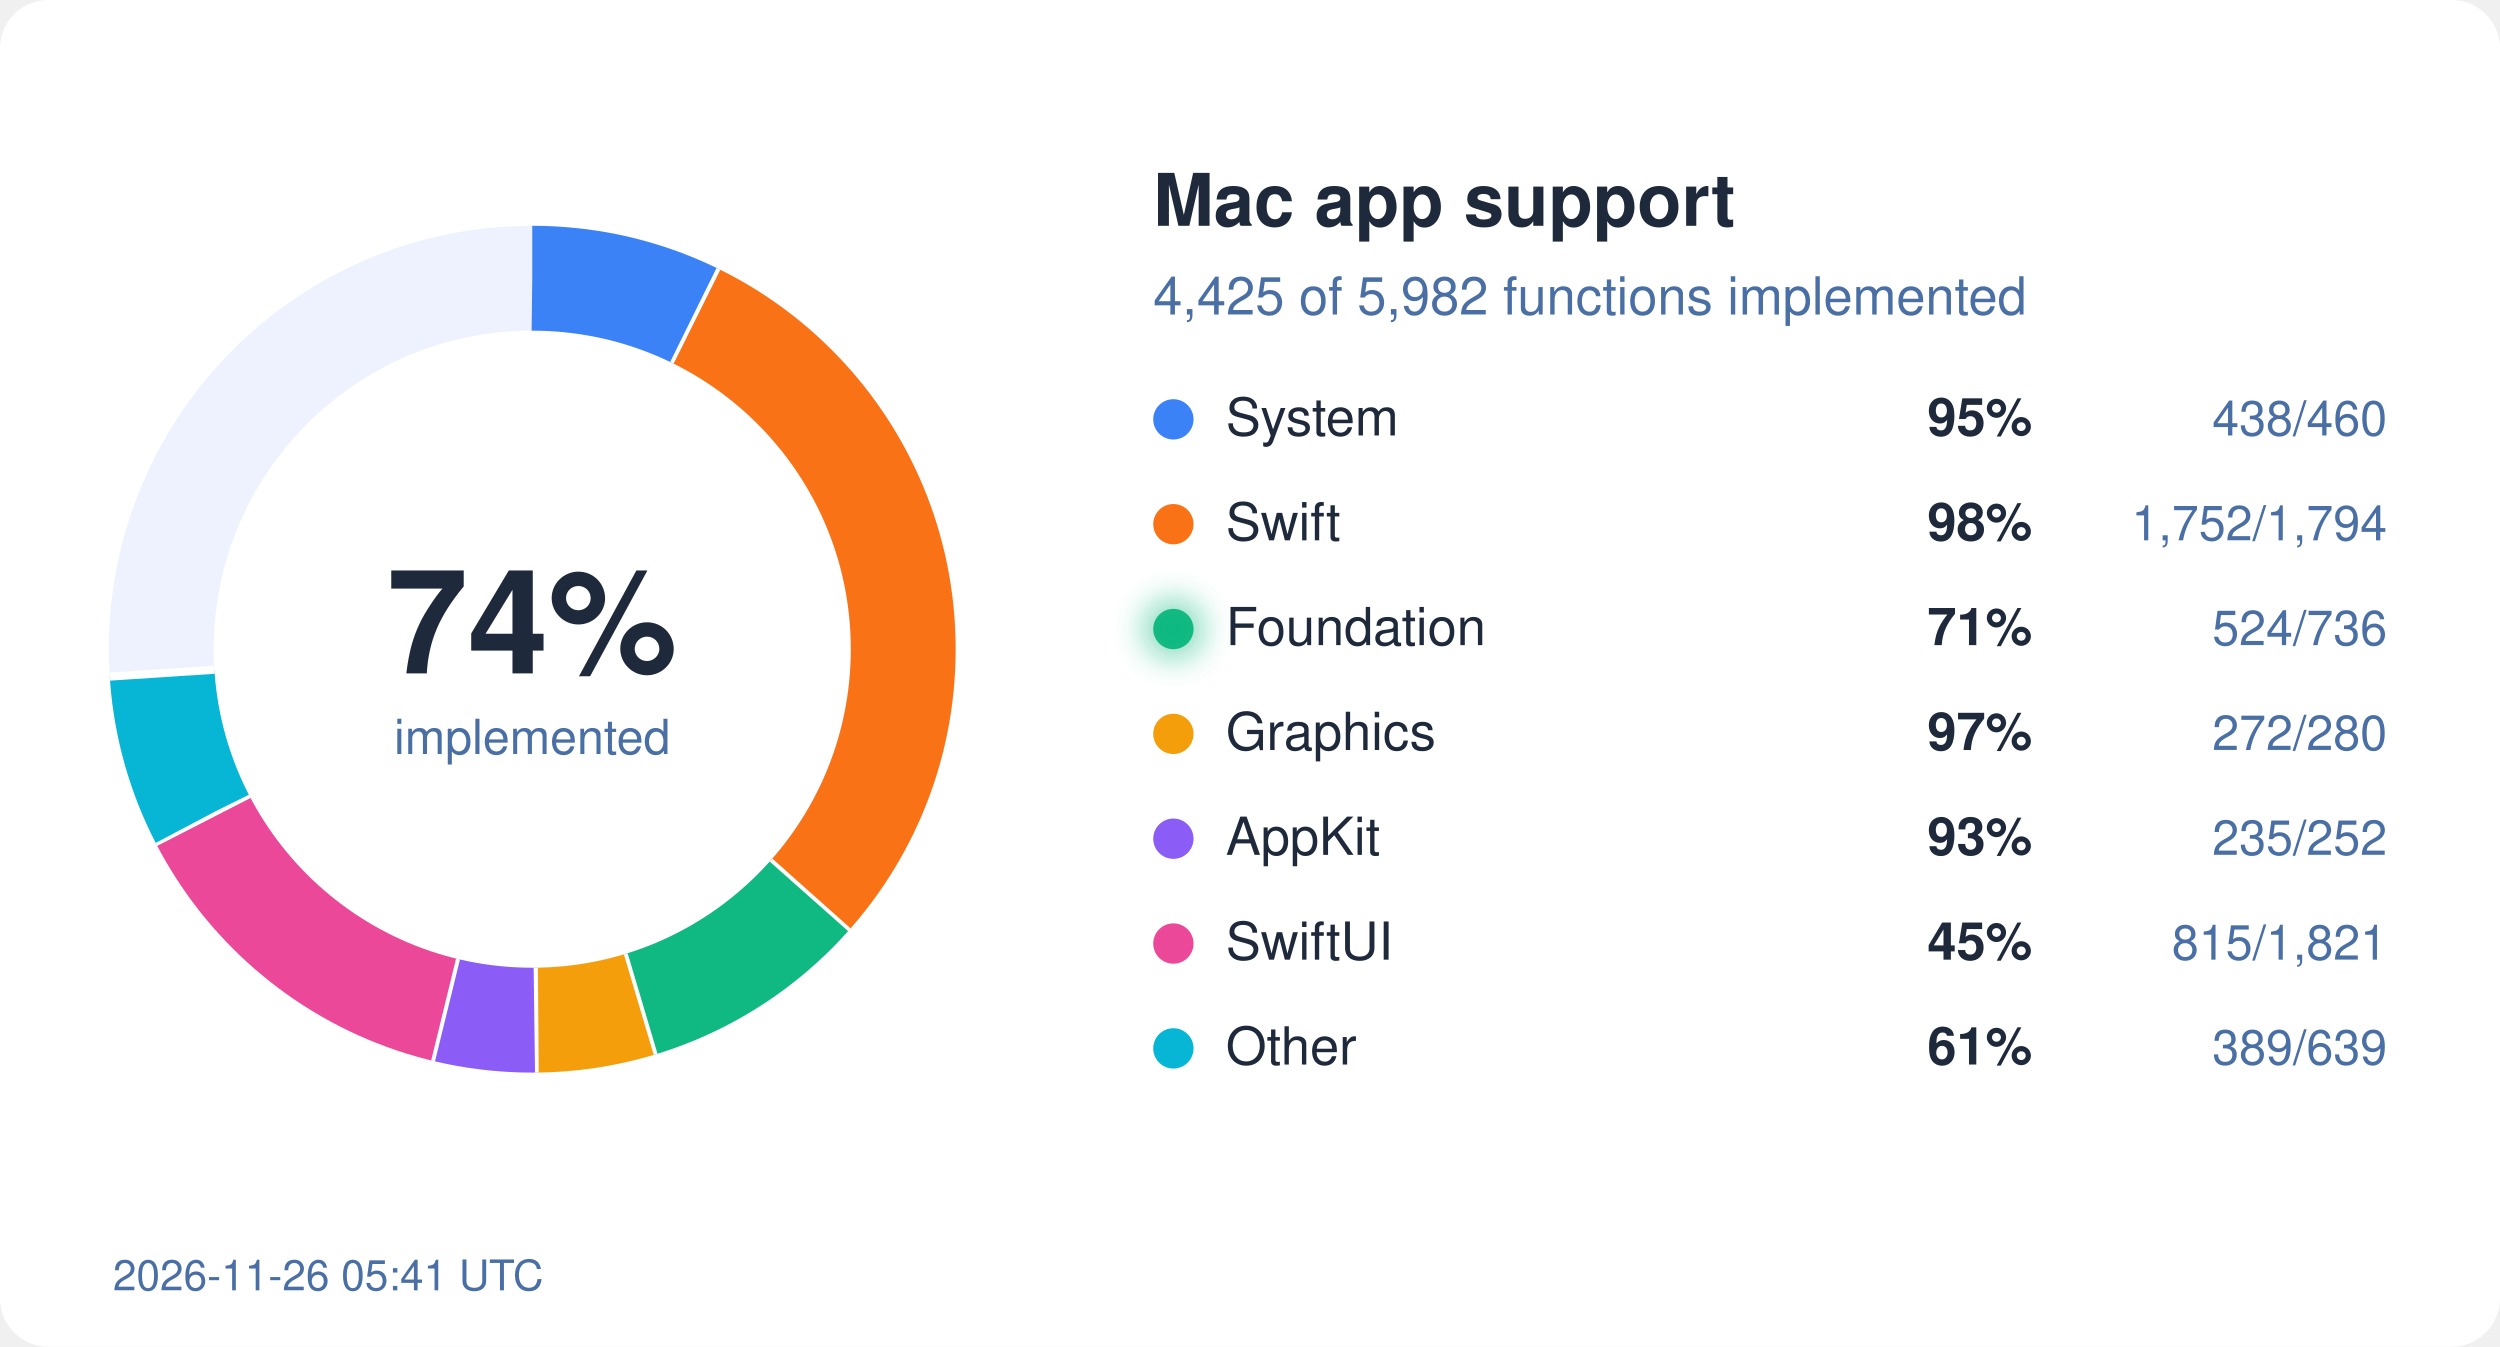
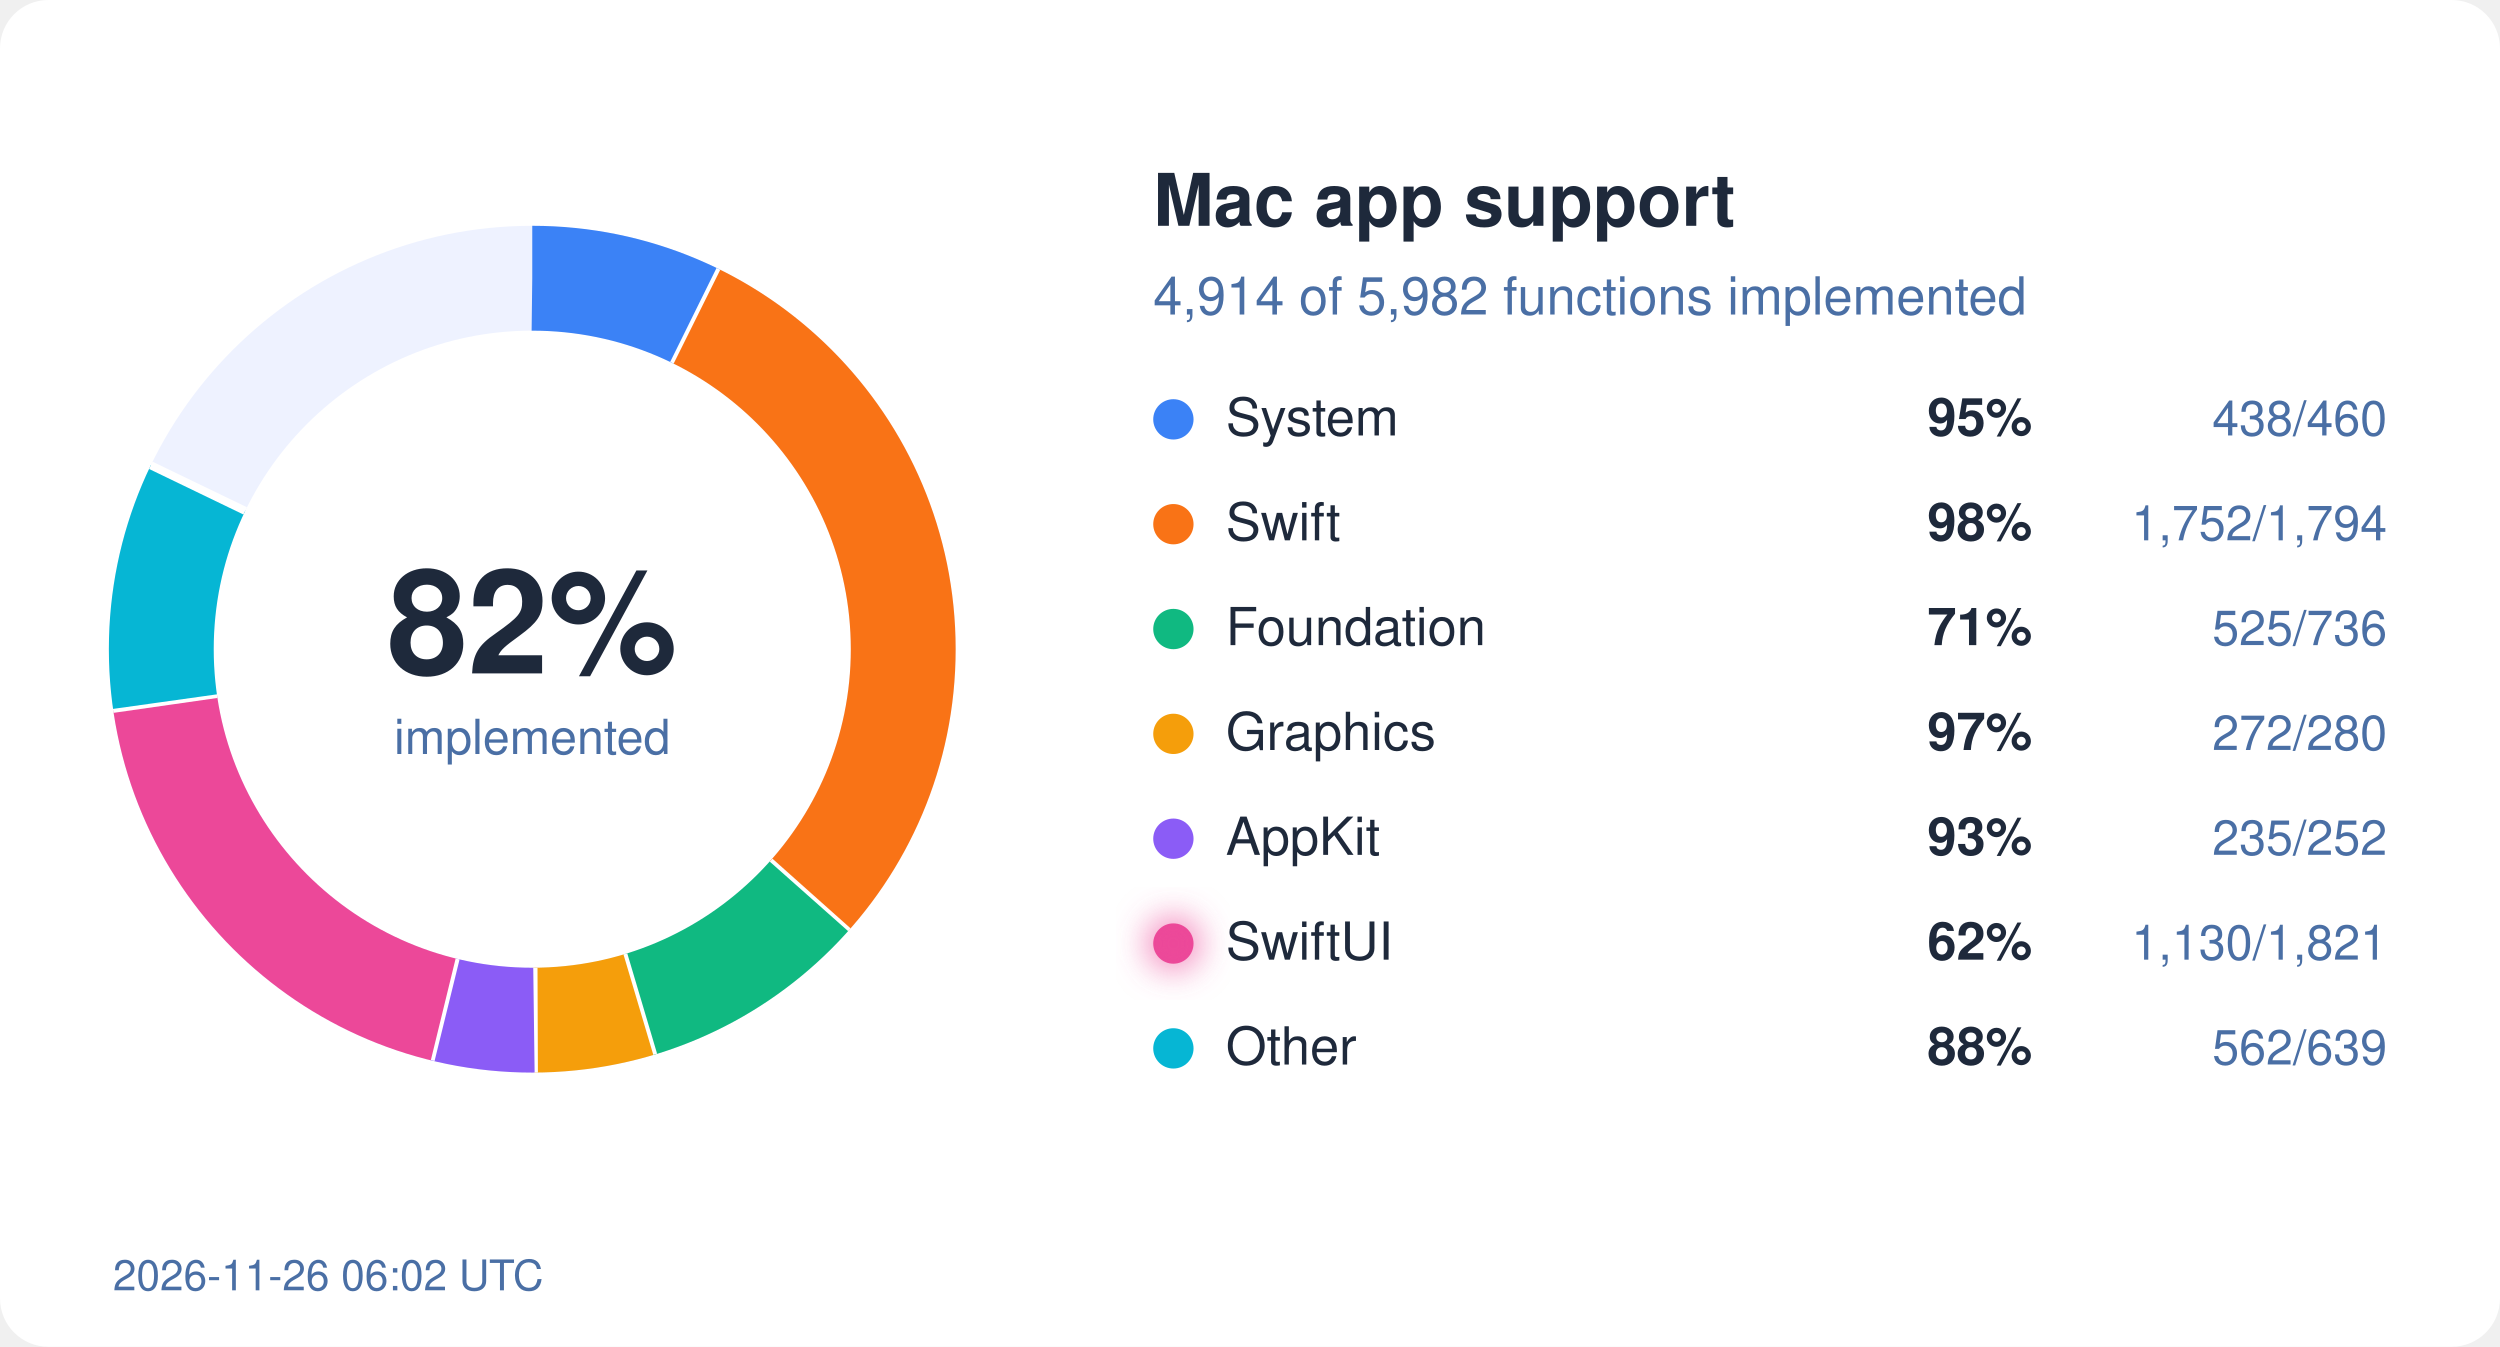
<svg xmlns="http://www.w3.org/2000/svg" width="620" height="334" viewBox="0 0 620 334">
  <style>
  text { font-family: system-ui, -apple-system, "Segoe UI", Helvetica, Arial, sans-serif; }
  .bg { fill: #ffffff; } .ink { fill: #1e293b; } .mute { fill: #4a6fa5; }
  .track { stroke: #eef2ff; } .gap { stroke: #ffffff; }
  .s-System { stroke: #3b82f6; } .f-System { fill: #3b82f6; }
  .s-Swift { stroke: #f97316; } .f-Swift { fill: #f97316; }
  .s-Foundation { stroke: #10b981; } .f-Foundation { fill: #10b981; }
  .s-Graphics { stroke: #f59e0b; } .f-Graphics { fill: #f59e0b; }
  .s-AppKit { stroke: #8b5cf6; } .f-AppKit { fill: #8b5cf6; }
  .s-SwiftUI { stroke: #ec4899; } .f-SwiftUI { fill: #ec4899; }
  .s-Other { stroke: #06b6d4; } .f-Other { fill: #06b6d4; }
  @media (prefers-color-scheme: dark) {
    .bg { fill: #0d1117; } .ink { fill: #e6edf3; } .mute { fill: #8fb4e3; }
    .track { stroke: #12263f; } .gap { stroke: #0d1117; }
    .s-System { stroke: #60a5fa; } .f-System { fill: #60a5fa; }
    .s-Swift { stroke: #fb923c; } .f-Swift { fill: #fb923c; }
    .s-Foundation { stroke: #34d399; } .f-Foundation { fill: #34d399; }
    .s-Graphics { stroke: #fbbf24; } .f-Graphics { fill: #fbbf24; }
    .s-AppKit { stroke: #a78bfa; } .f-AppKit { fill: #a78bfa; }
    .s-SwiftUI { stroke: #f472b6; } .f-SwiftUI { fill: #f472b6; }
    .s-Other { stroke: #22d3ee; } .f-Other { fill: #22d3ee; }
  }
</style>
  <defs>
    <filter id="glow" x="-50%" y="-50%" width="200%" height="200%">
      <feGaussianBlur stdDeviation="4" />
    </filter>
  </defs>
  <rect width="620" height="334" rx="12" class="bg" />
  <circle cx="132" cy="161" r="92" fill="none" class="track" stroke-width="26" />
  <circle cx="132" cy="161" r="92" fill="none" class="s-System" stroke-width="26" stroke-dasharray="42.32 578.05" stroke-dashoffset="-0.00" transform="rotate(-90 132 161)" />
  <line x1="167.1" y1="90.2" x2="178.6" y2="66.9" class="gap" stroke-width="2" />
  <circle cx="132" cy="161" r="92" fill="none" class="s-Swift" stroke-width="26" stroke-dasharray="169.30 578.05" stroke-dashoffset="-42.32" transform="rotate(-90 132 161)" />
  <line x1="190.9" y1="213.7" x2="210.3" y2="231.0" class="gap" stroke-width="2" />
-   <circle cx="132" cy="161" r="92" fill="none" class="s-Foundation" stroke-width="26" stroke-dasharray="50.64 578.05" stroke-dashoffset="-211.62" transform="rotate(-90 132 161)" />
-   <line x1="154.7" y1="236.7" x2="162.1" y2="261.6" class="gap" stroke-width="2" />
-   <circle cx="132" cy="161" r="92" fill="none" class="s-Graphics" stroke-width="26" stroke-dasharray="26.28 578.05" stroke-dashoffset="-262.26" transform="rotate(-90 132 161)" />
-   <line x1="132.4" y1="240.0" x2="132.6" y2="266.0" class="gap" stroke-width="2" />
-   <circle cx="132" cy="161" r="92" fill="none" class="s-AppKit" stroke-width="26" stroke-dasharray="22.71 578.05" stroke-dashoffset="-288.54" transform="rotate(-90 132 161)" />
-   <line x1="113.1" y1="237.7" x2="106.9" y2="263.0" class="gap" stroke-width="2" />
-   <circle cx="132" cy="161" r="92" fill="none" class="s-SwiftUI" stroke-width="26" stroke-dasharray="78.76 578.05" stroke-dashoffset="-311.25" transform="rotate(-90 132 161)" />
-   <line x1="61.7" y1="197.0" x2="38.5" y2="208.9" class="gap" stroke-width="2" />
-   <circle cx="132" cy="161" r="92" fill="none" class="s-Other" stroke-width="26" stroke-dasharray="37.59 578.05" stroke-dashoffset="-390.01" transform="rotate(-90 132 161)" />
-   <line x1="53.2" y1="166.1" x2="27.2" y2="167.8" class="gap" stroke-width="2" />
-   <text x="132" y="167" text-anchor="middle" class="ink" font-size="36" font-weight="700">74%</text>
+   <circle cx="132" cy="161" r="92" fill="none" class="s-Foundation" stroke-width="26" stroke-dasharray="50.73 578.05" stroke-dashoffset="-211.62" transform="rotate(-90 132 161)" />
+   <line x1="154.6" y1="236.7" x2="162.0" y2="261.6" class="gap" stroke-width="2" />
+   <circle cx="132" cy="161" r="92" fill="none" class="s-Graphics" stroke-width="26" stroke-dasharray="26.28 578.05" stroke-dashoffset="-262.36" transform="rotate(-90 132 161)" />
+   <line x1="132.3" y1="240.0" x2="132.4" y2="266.0" class="gap" stroke-width="2" />
+   <circle cx="132" cy="161" r="92" fill="none" class="s-AppKit" stroke-width="26" stroke-dasharray="22.71 578.05" stroke-dashoffset="-288.64" transform="rotate(-90 132 161)" />
+   <line x1="113.0" y1="237.7" x2="106.8" y2="262.9" class="gap" stroke-width="2" />
+   <circle cx="132" cy="161" r="92" fill="none" class="s-SwiftUI" stroke-width="26" stroke-dasharray="109.19 578.05" stroke-dashoffset="-311.35" transform="rotate(-90 132 161)" />
+   <line x1="53.8" y1="172.1" x2="28.0" y2="175.8" class="gap" stroke-width="2" />
+   <circle cx="132" cy="161" r="92" fill="none" class="s-Other" stroke-width="26" stroke-dasharray="54.31 578.05" stroke-dashoffset="-420.54" transform="rotate(-90 132 161)" />
+   <line x1="60.8" y1="126.7" x2="37.4" y2="115.4" class="gap" stroke-width="2" />
+   <text x="132" y="167" text-anchor="middle" class="ink" font-size="36" font-weight="700">82%</text>
  <text x="132" y="187" text-anchor="middle" class="mute" font-size="12">implemented</text>
  <text x="286" y="56" class="ink" font-size="18" font-weight="600">Mac app support</text>
-   <text x="286" y="78" class="mute" font-size="13">4,425 of 5,982 functions implemented</text>
+   <text x="286" y="78" class="mute" font-size="13">4,914 of 5,982 functions implemented</text>
  <circle cx="291" cy="104" r="5" class="f-System" />
  <text x="304" y="108" class="ink" font-size="13">System</text>
  <text x="504" y="108" class="ink" font-size="13" font-weight="600" text-anchor="end">95%</text>
  <text x="592" y="108" class="mute" font-size="12" text-anchor="end">438/460</text>
  <circle cx="291" cy="130" r="5" class="f-Swift" />
  <text x="304" y="134" class="ink" font-size="13">Swift</text>
  <text x="504" y="134" class="ink" font-size="13" font-weight="600" text-anchor="end">98%</text>
  <text x="592" y="134" class="mute" font-size="12" text-anchor="end">1,752/1,794</text>
  <circle cx="291" cy="156" r="5" class="f-Foundation" />
  <text x="304" y="160" class="ink" font-size="13">Foundation</text>
-   <circle cx="291" cy="156" r="7" class="f-Foundation" filter="url(#glow)" opacity="0.6" />
  <text x="504" y="160" class="ink" font-size="13" font-weight="600" text-anchor="end">71%</text>
-   <text x="592" y="160" class="mute" font-size="12" text-anchor="end">524/736</text>
+   <text x="592" y="160" class="mute" font-size="12" text-anchor="end">525/736</text>
  <circle cx="291" cy="182" r="5" class="f-Graphics" />
  <text x="304" y="186" class="ink" font-size="13">Graphics</text>
  <text x="504" y="186" class="ink" font-size="13" font-weight="600" text-anchor="end">97%</text>
  <text x="592" y="186" class="mute" font-size="12" text-anchor="end">272/280</text>
  <circle cx="291" cy="208" r="5" class="f-AppKit" />
  <text x="304" y="212" class="ink" font-size="13">AppKit</text>
  <text x="504" y="212" class="ink" font-size="13" font-weight="600" text-anchor="end">93%</text>
  <text x="592" y="212" class="mute" font-size="12" text-anchor="end">235/252</text>
  <circle cx="291" cy="234" r="5" class="f-SwiftUI" />
  <text x="304" y="238" class="ink" font-size="13">SwiftUI</text>
-   <text x="504" y="238" class="ink" font-size="13" font-weight="600" text-anchor="end">45%</text>
-   <text x="592" y="238" class="mute" font-size="12" text-anchor="end">815/1,821</text>
+   <circle cx="291" cy="234" r="7" class="f-SwiftUI" filter="url(#glow)" opacity="0.6" />
+   <text x="504" y="238" class="ink" font-size="13" font-weight="600" text-anchor="end">62%</text>
+   <text x="592" y="238" class="mute" font-size="12" text-anchor="end">1,130/1,821</text>
  <circle cx="291" cy="260" r="5" class="f-Other" />
  <text x="304" y="264" class="ink" font-size="13">Other</text>
-   <text x="504" y="264" class="ink" font-size="13" font-weight="600" text-anchor="end">61%</text>
-   <text x="592" y="264" class="mute" font-size="12" text-anchor="end">389/639</text>
-   <text x="28" y="320" class="mute" font-size="10.5">2026-11-26 05:41 UTC</text>
+   <text x="504" y="264" class="ink" font-size="13" font-weight="600" text-anchor="end">88%</text>
+   <text x="592" y="264" class="mute" font-size="12" text-anchor="end">562/639</text>
+   <text x="28" y="320" class="mute" font-size="10.5">2026-11-26 06:02 UTC</text>
</svg>
